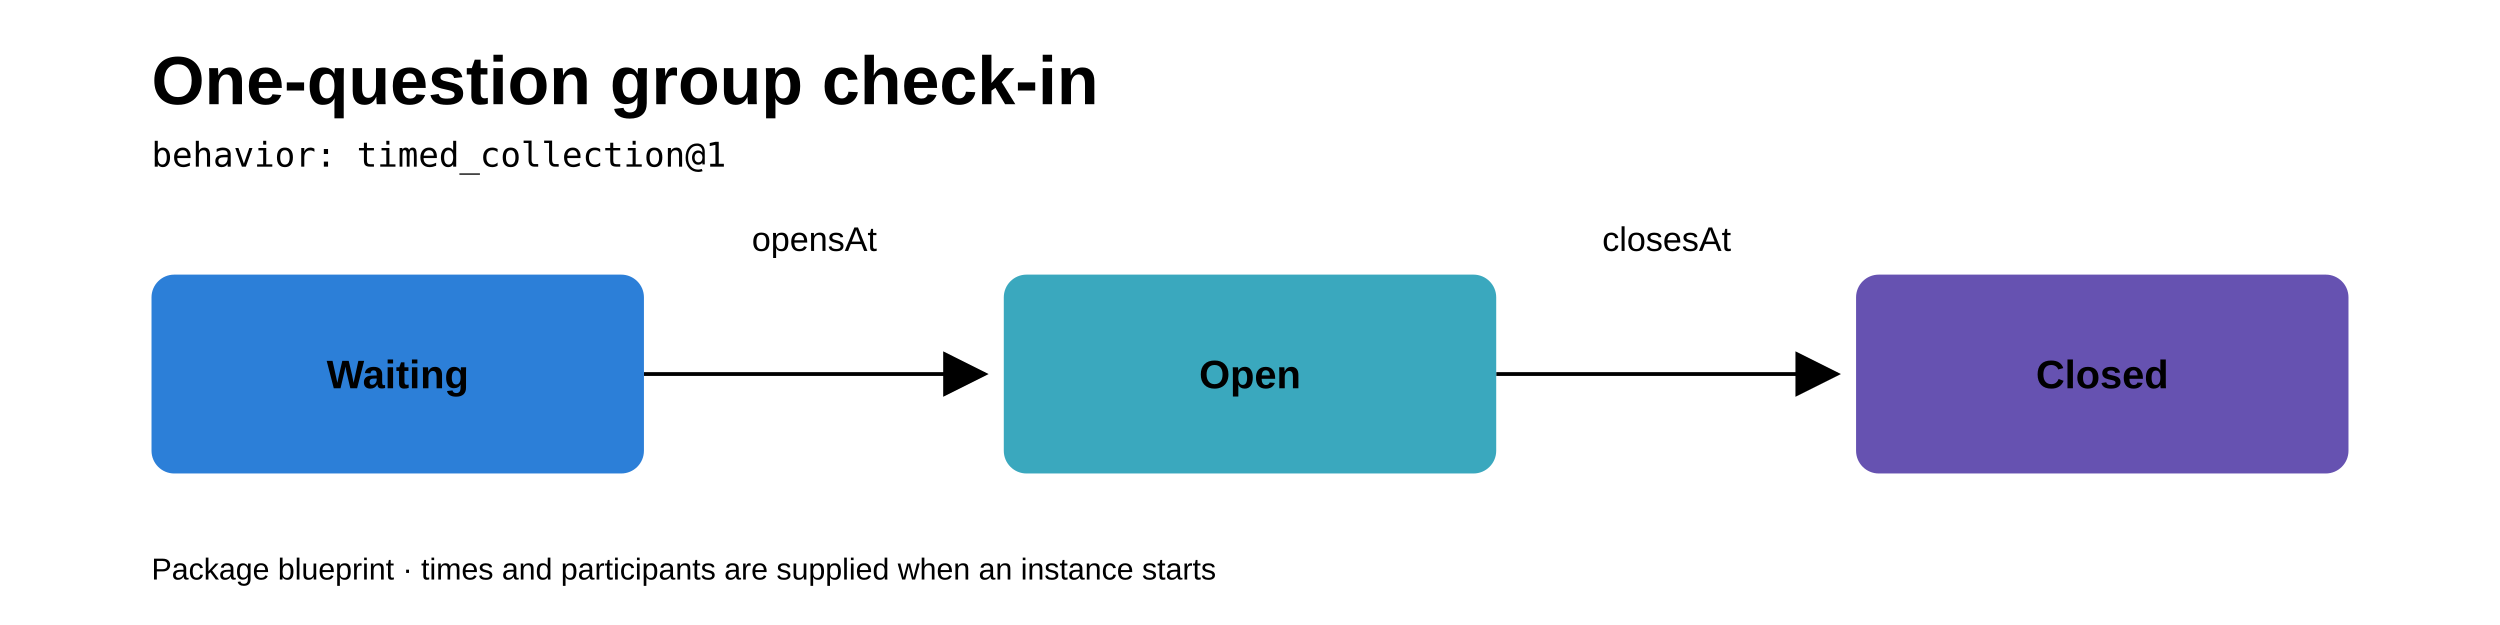
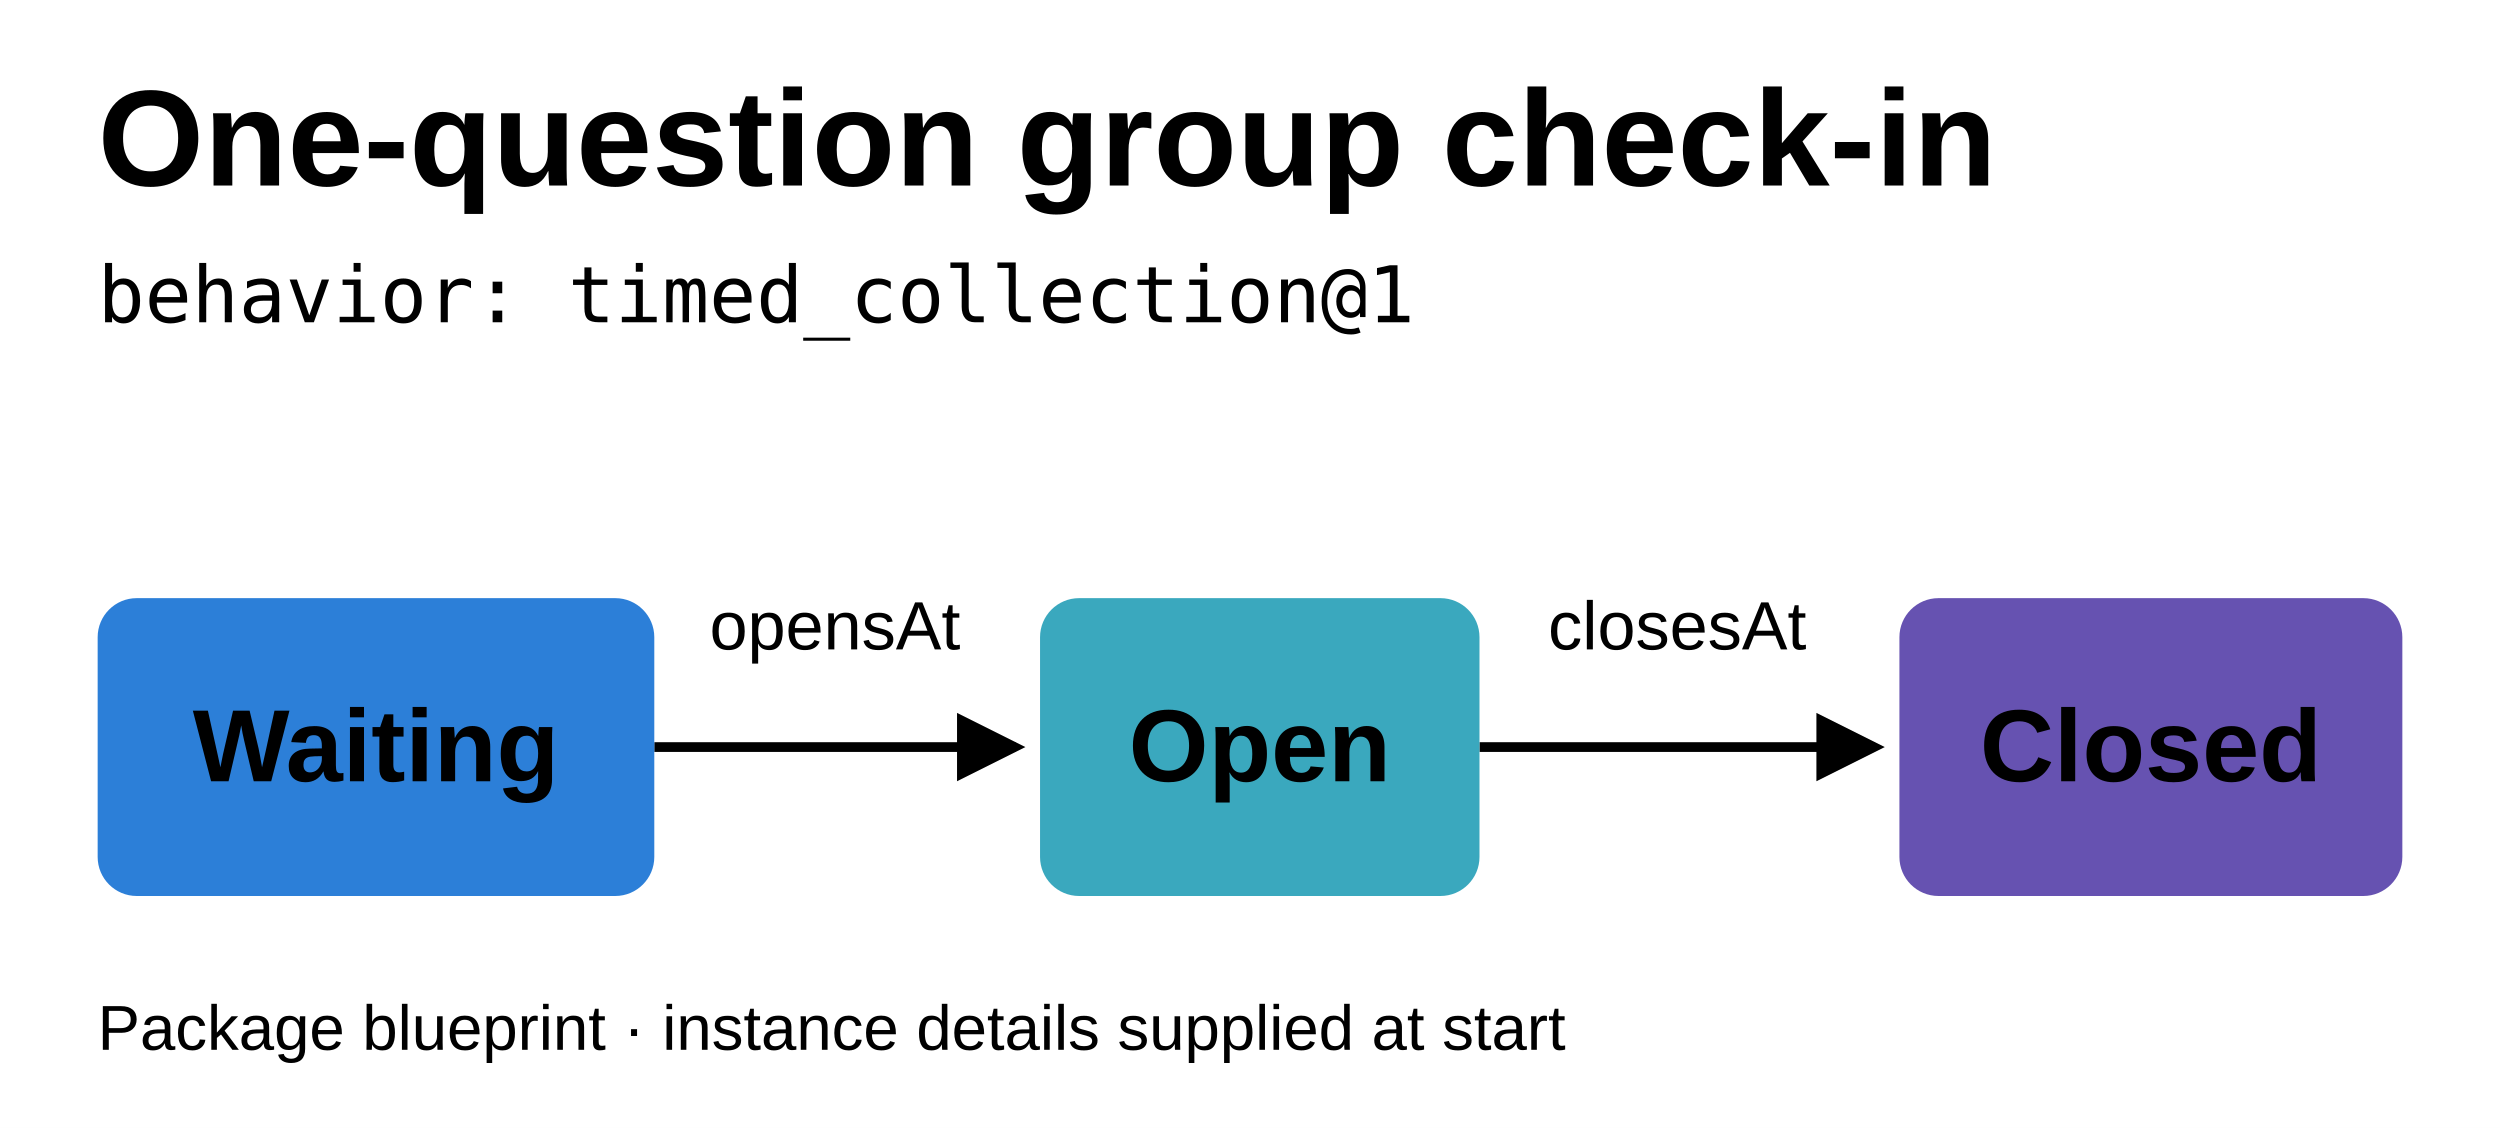
- <svg xmlns="http://www.w3.org/2000/svg" role="img" aria-label="One-question group check-in package flow" viewBox="0 0 1320 330" width="1320" height="330">
+ <svg xmlns="http://www.w3.org/2000/svg" role="img" aria-label="One-question group check-in package flow" viewBox="0 0 512 231" width="512" height="231">
  <defs>
-     <marker id="arrow" markerWidth="12" markerHeight="12" refX="11" refY="6" orient="auto">
-       <path d="M0 0L12 6L0 12" fill="#000000" />
+     <marker id="arrow" markerWidth="7" markerHeight="7" refX="6" refY="3.5" orient="auto">
+       <path d="M0 0L7 3.5L0 7" fill="#000000" />
    </marker>
  </defs>
  <rect width="100%" height="100%" fill="#ffffff" />
-   <text x="80" y="55" fill="#000000" font-family="Arial,sans-serif" font-size="36" font-weight="700">One-question group check-in</text>
-   <text x="80" y="88" fill="#000000" font-family="monospace" font-size="18">behavior: timed_collection@1</text>
-   <path d="M 340 197.5 C 390 197.5, 470 197.5, 520 197.5" fill="none" stroke="#000000" stroke-width="2" marker-end="url(#arrow)" />
-   <text x="430" y="132.5" text-anchor="middle" fill="#000000" font-size="18" font-family="Arial,sans-serif">opensAt</text>
-   <path d="M 790 197.5 C 840 197.5, 920 197.5, 970 197.5" fill="none" stroke="#000000" stroke-width="2" marker-end="url(#arrow)" />
-   <text x="880" y="132.5" text-anchor="middle" fill="#000000" font-size="18" font-family="Arial,sans-serif">closesAt</text>
-   <rect x="80" y="145" width="260" height="105" rx="12" fill="#2c7fd8" />
-   <text x="210" y="205" text-anchor="middle" fill="#000000" font-family="Arial,sans-serif" font-size="21" font-weight="700">Waiting</text>
-   <rect x="530" y="145" width="260" height="105" rx="12" fill="#3aa8be" />
-   <text x="660" y="205" text-anchor="middle" fill="#000000" font-family="Arial,sans-serif" font-size="21" font-weight="700">Open</text>
-   <rect x="980" y="145" width="260" height="105" rx="12" fill="#6652b1" />
-   <text x="1110" y="205" text-anchor="middle" fill="#000000" font-family="Arial,sans-serif" font-size="21" font-weight="700">Closed</text>
-   <text x="80" y="306" fill="#000000" font-family="Arial,sans-serif" font-size="16">Package blueprint · times and participants are supplied when an instance starts</text>
+   <text x="20" y="38" fill="#000000" font-family="Arial,sans-serif" font-size="28" font-weight="700">One-question group check-in</text>
+   <text x="20" y="66" fill="#000000" font-family="monospace" font-size="16">behavior: timed_collection@1</text>
+   <path d="M 134 153 C 158.667 153, 183.333 153, 208 153" fill="none" stroke="#000000" stroke-width="2" marker-end="url(#arrow)" />
+   <text x="171" y="133" text-anchor="middle" fill="#000000" font-size="14" font-family="Arial,sans-serif">opensAt</text>
+   <path d="M 303 153 C 330 153, 357 153, 384 153" fill="none" stroke="#000000" stroke-width="2" marker-end="url(#arrow)" />
+   <text x="343.5" y="133" text-anchor="middle" fill="#000000" font-size="14" font-family="Arial,sans-serif">closesAt</text>
+   <rect x="20" y="122.5" width="114" height="61" rx="8" fill="#2c7fd8" />
+   <text x="77" y="160" text-anchor="middle" fill="#000000" font-family="Arial,sans-serif" font-size="21" font-weight="700">Waiting</text>
+   <rect x="213" y="122.5" width="90" height="61" rx="8" fill="#3aa8be" />
+   <text x="258" y="160" text-anchor="middle" fill="#000000" font-family="Arial,sans-serif" font-size="21" font-weight="700">Open</text>
+   <rect x="389" y="122.5" width="103" height="61" rx="8" fill="#6652b1" />
+   <text x="440.5" y="160" text-anchor="middle" fill="#000000" font-family="Arial,sans-serif" font-size="21" font-weight="700">Closed</text>
+   <text x="20" y="215" fill="#000000" font-family="Arial,sans-serif" font-size="13">Package blueprint · instance details supplied at start</text>
</svg>
